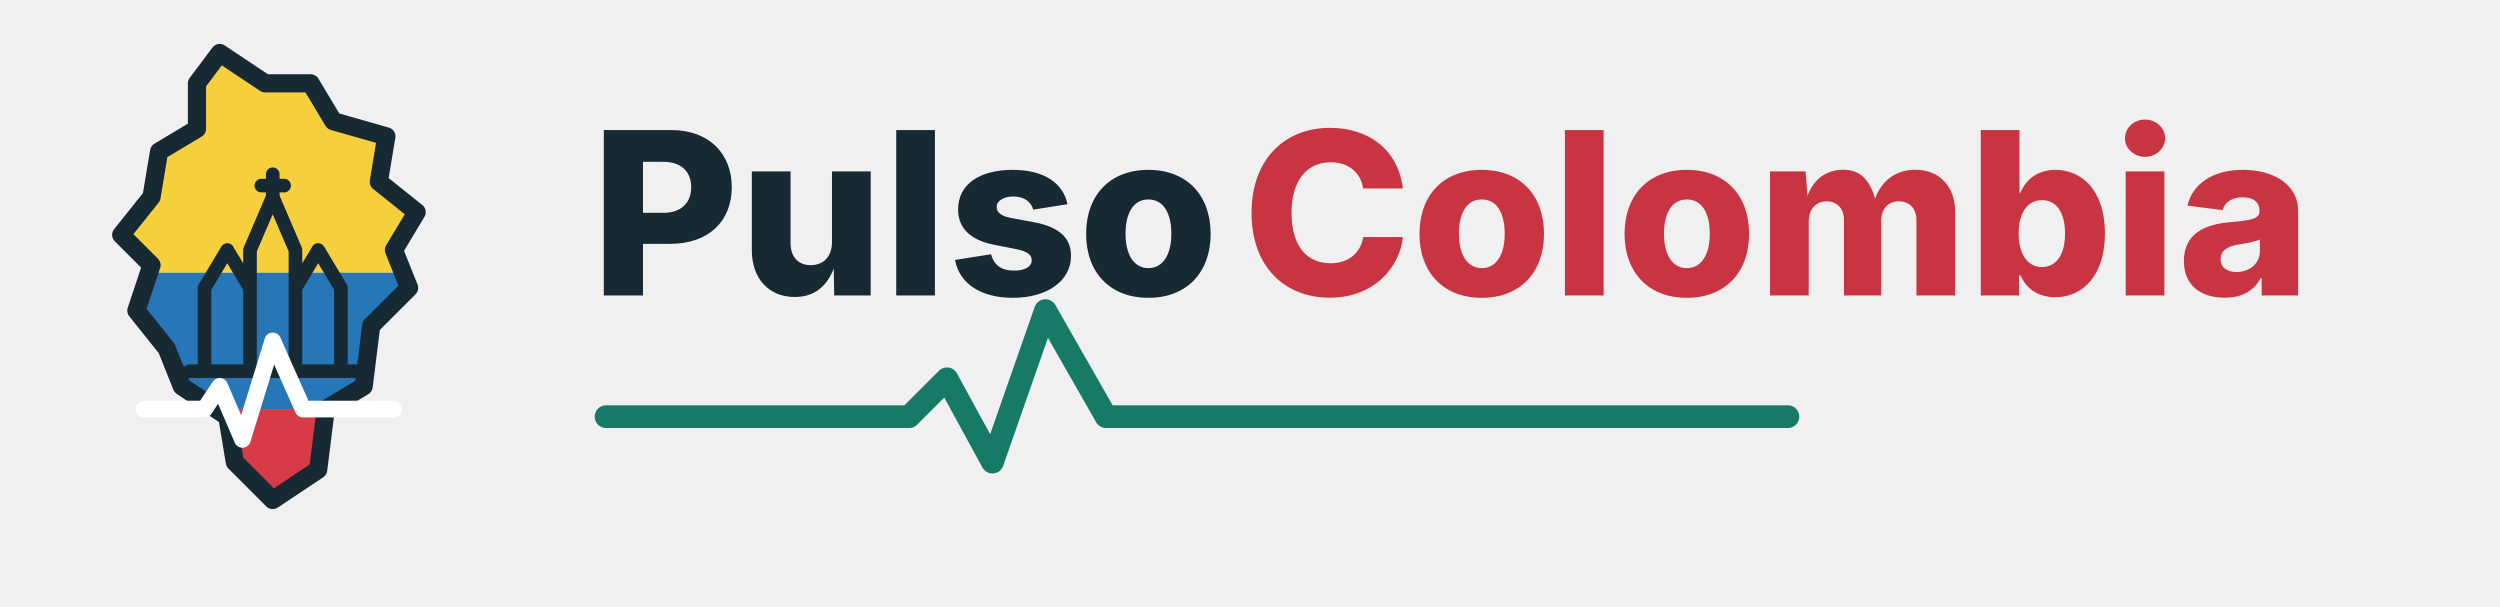
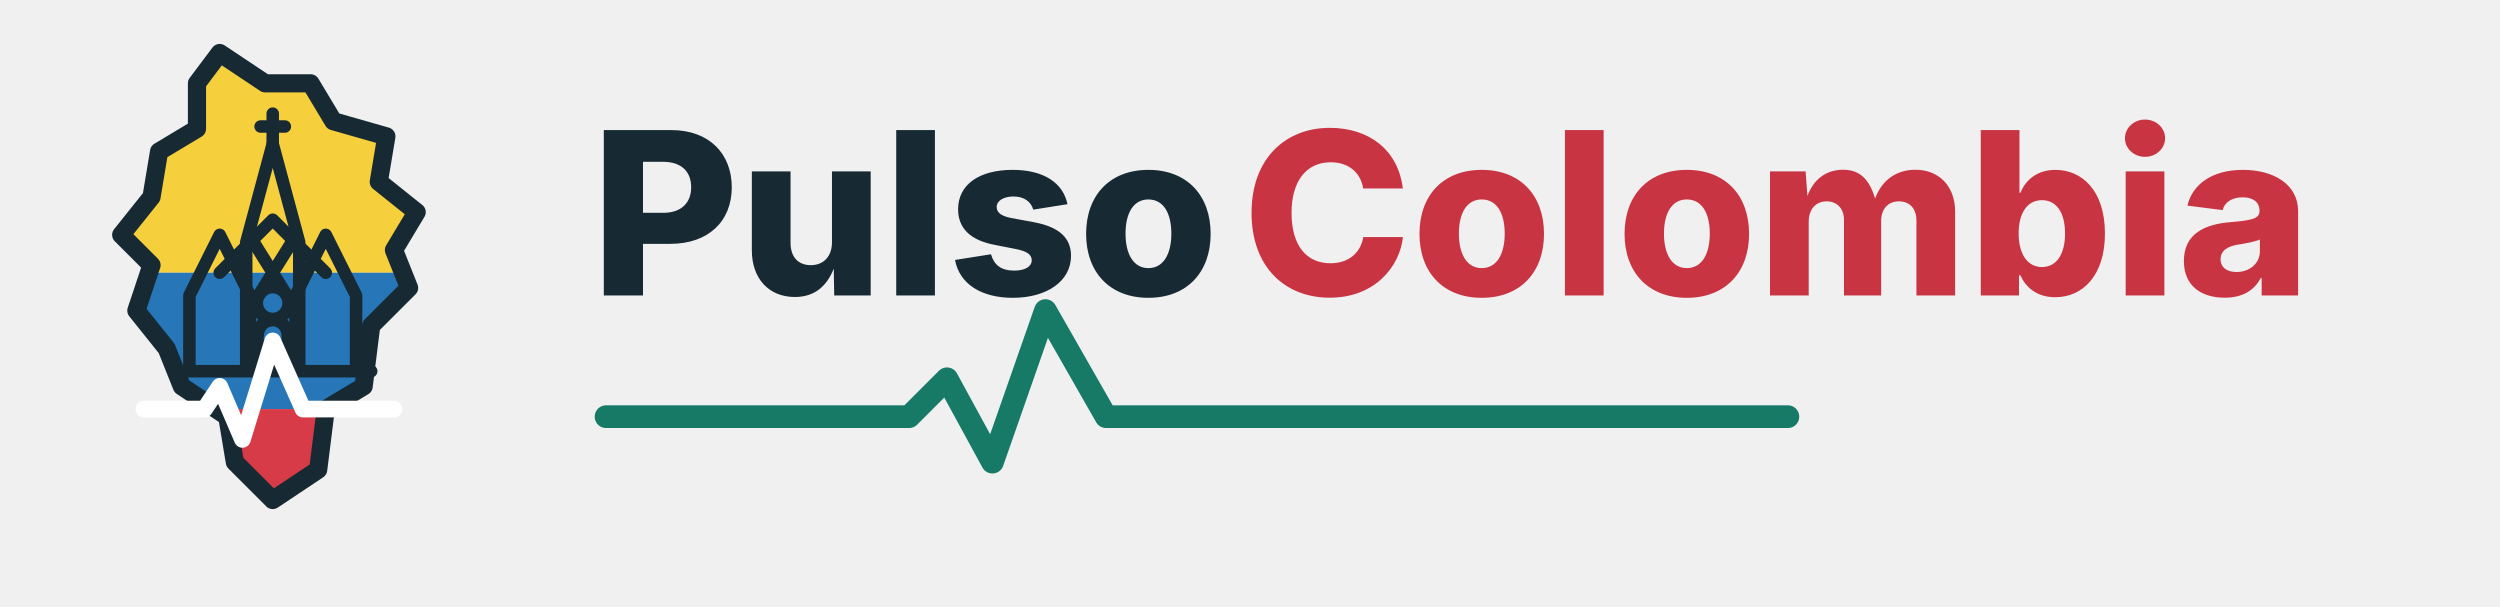
<svg xmlns="http://www.w3.org/2000/svg" viewBox="0 0 330 80" role="img" aria-labelledby="title desc">
  <defs>
    <clipPath id="colombia-logo">
      <path d="M29 7 35 11 41 11 44 16 51 18 50 24 55 28 52 33 54 38 49 43 48 51 43 54 42 62 36 66 31 61 30 55 24 51 22 46 18 41 20 35 16 31 20 26 21 20 26 17 26 11Z" />
    </clipPath>
  </defs>
  <g clip-path="url(#colombia-logo)">
    <path fill="#f6cf3d" d="M0 0h72v36H0z" />
    <path fill="#2676b8" d="M0 36h72v18H0z" />
    <path fill="#d83b48" d="M0 54h72v18H0z" />
  </g>
  <path fill="none" stroke="#172a33" stroke-linejoin="round" stroke-width="2.4" d="M29 7 35 11 41 11 44 16 51 18 50 24 55 28 52 33 54 38 49 43 48 51 43 54 42 62 36 66 31 61 30 55 24 51 22 46 18 41 20 35 16 31 20 26 21 20 26 17 26 11Z" />
-   <g fill="none" stroke="#172a33" stroke-linecap="round" stroke-linejoin="round" stroke-width="1.8">
-     <path d="M25 49h22M27 48V38l3-5 3 5v10M39 48V38l3-5 3 5v10M33 48V33l3-7 3 7v15" />
-     <path d="M36 23v4M34.5 24.5h3" />
+   <g fill="none" stroke="#172a33" stroke-linecap="round" stroke-linejoin="round" stroke-width="1.65">
+     <path d="M23 49h26M25 48V39l4-8 4 8v9M39 48v-9l4-8 4 8v9" />
+     <path d="M29 36l7-7 7 7M32.5 48V32l3.5-13 3.5 13v16" />
+     <path d="M36 15v5M34.4 16.7h3.2M33.5 32l5 8M38.5 32l-5 8" />
+     <circle cx="36" cy="40" r="2.1" />
+     <path d="M34 48v-3.5c0-3 4-3 4 0V48" />
  </g>
  <path fill="none" stroke="#fff" stroke-linecap="round" stroke-linejoin="round" stroke-width="2.2" d="M19 54h8l2-3 3 7 4-13 4 9h12" />
  <text x="78" y="39" fill="#172a33" font-family="Inter,Arial,sans-serif" font-size="30" font-weight="800">Pulso</text>
  <text x="164" y="39" fill="#c93443" font-family="Inter,Arial,sans-serif" font-size="30" font-weight="800">Colombia</text>
  <path fill="none" stroke="#167a67" stroke-linecap="round" stroke-linejoin="round" stroke-width="3" d="M80 55h40l5-5 6 11 7-20 8 14h90" />
</svg>
